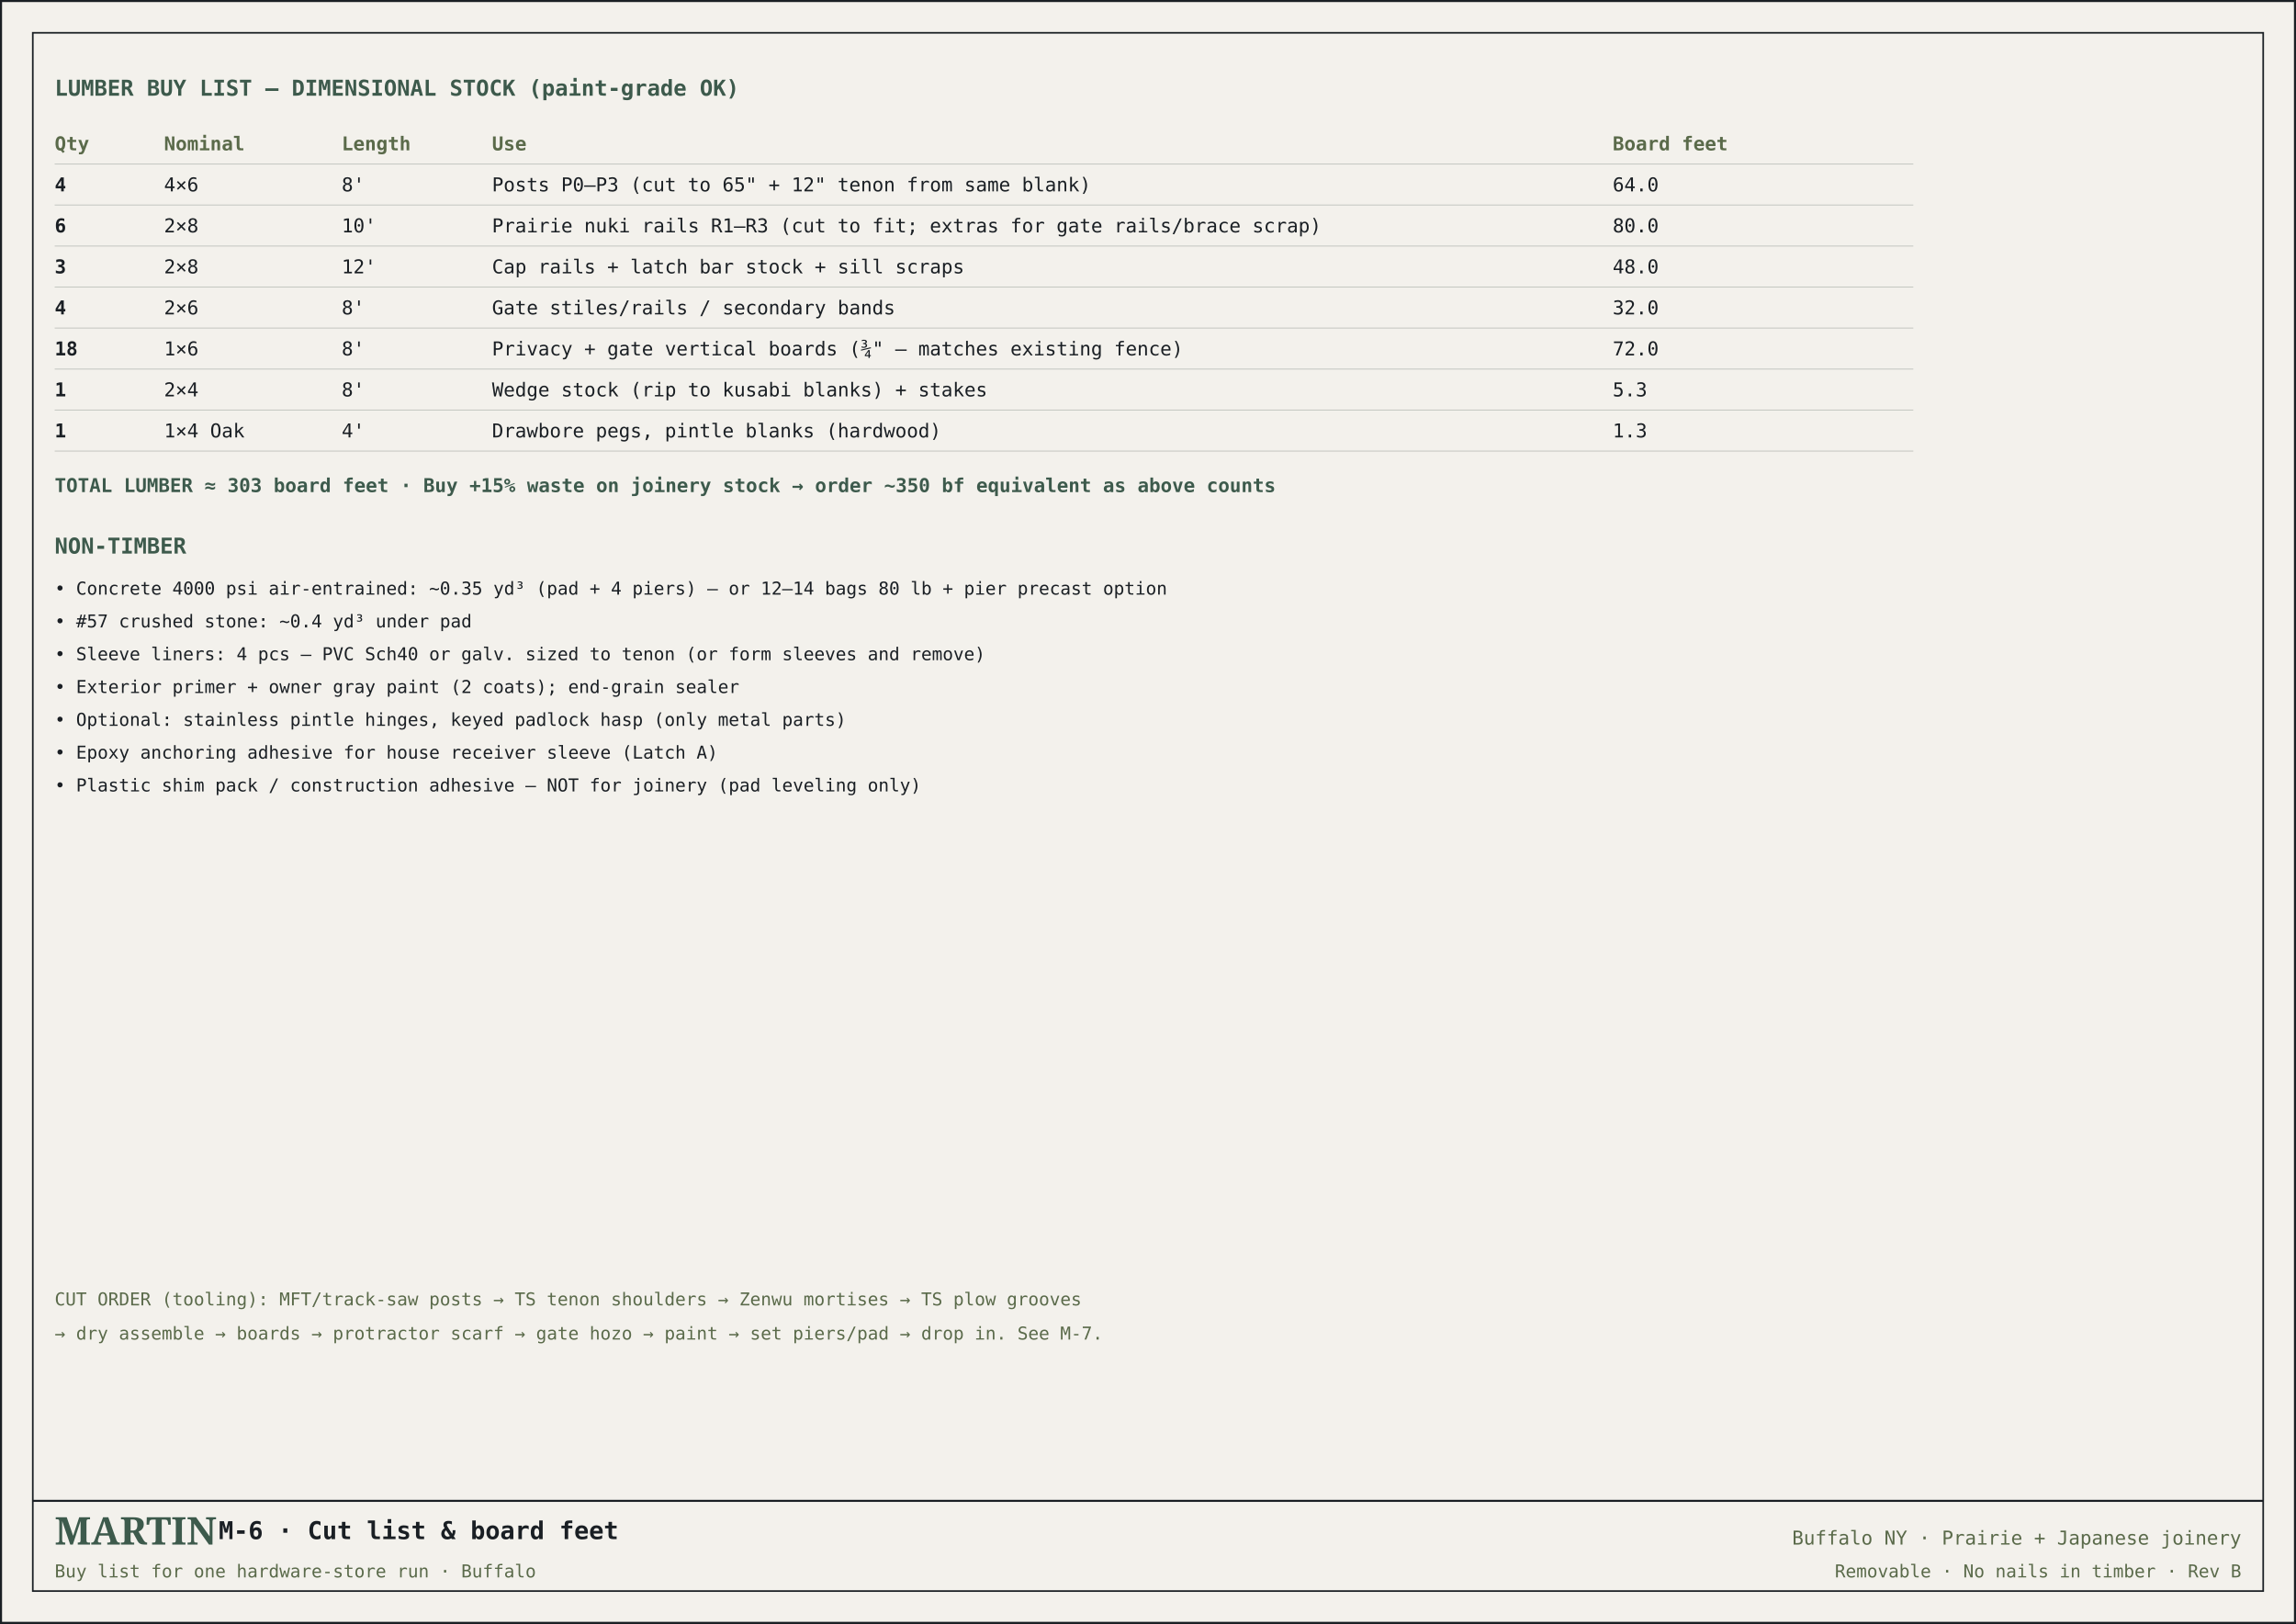
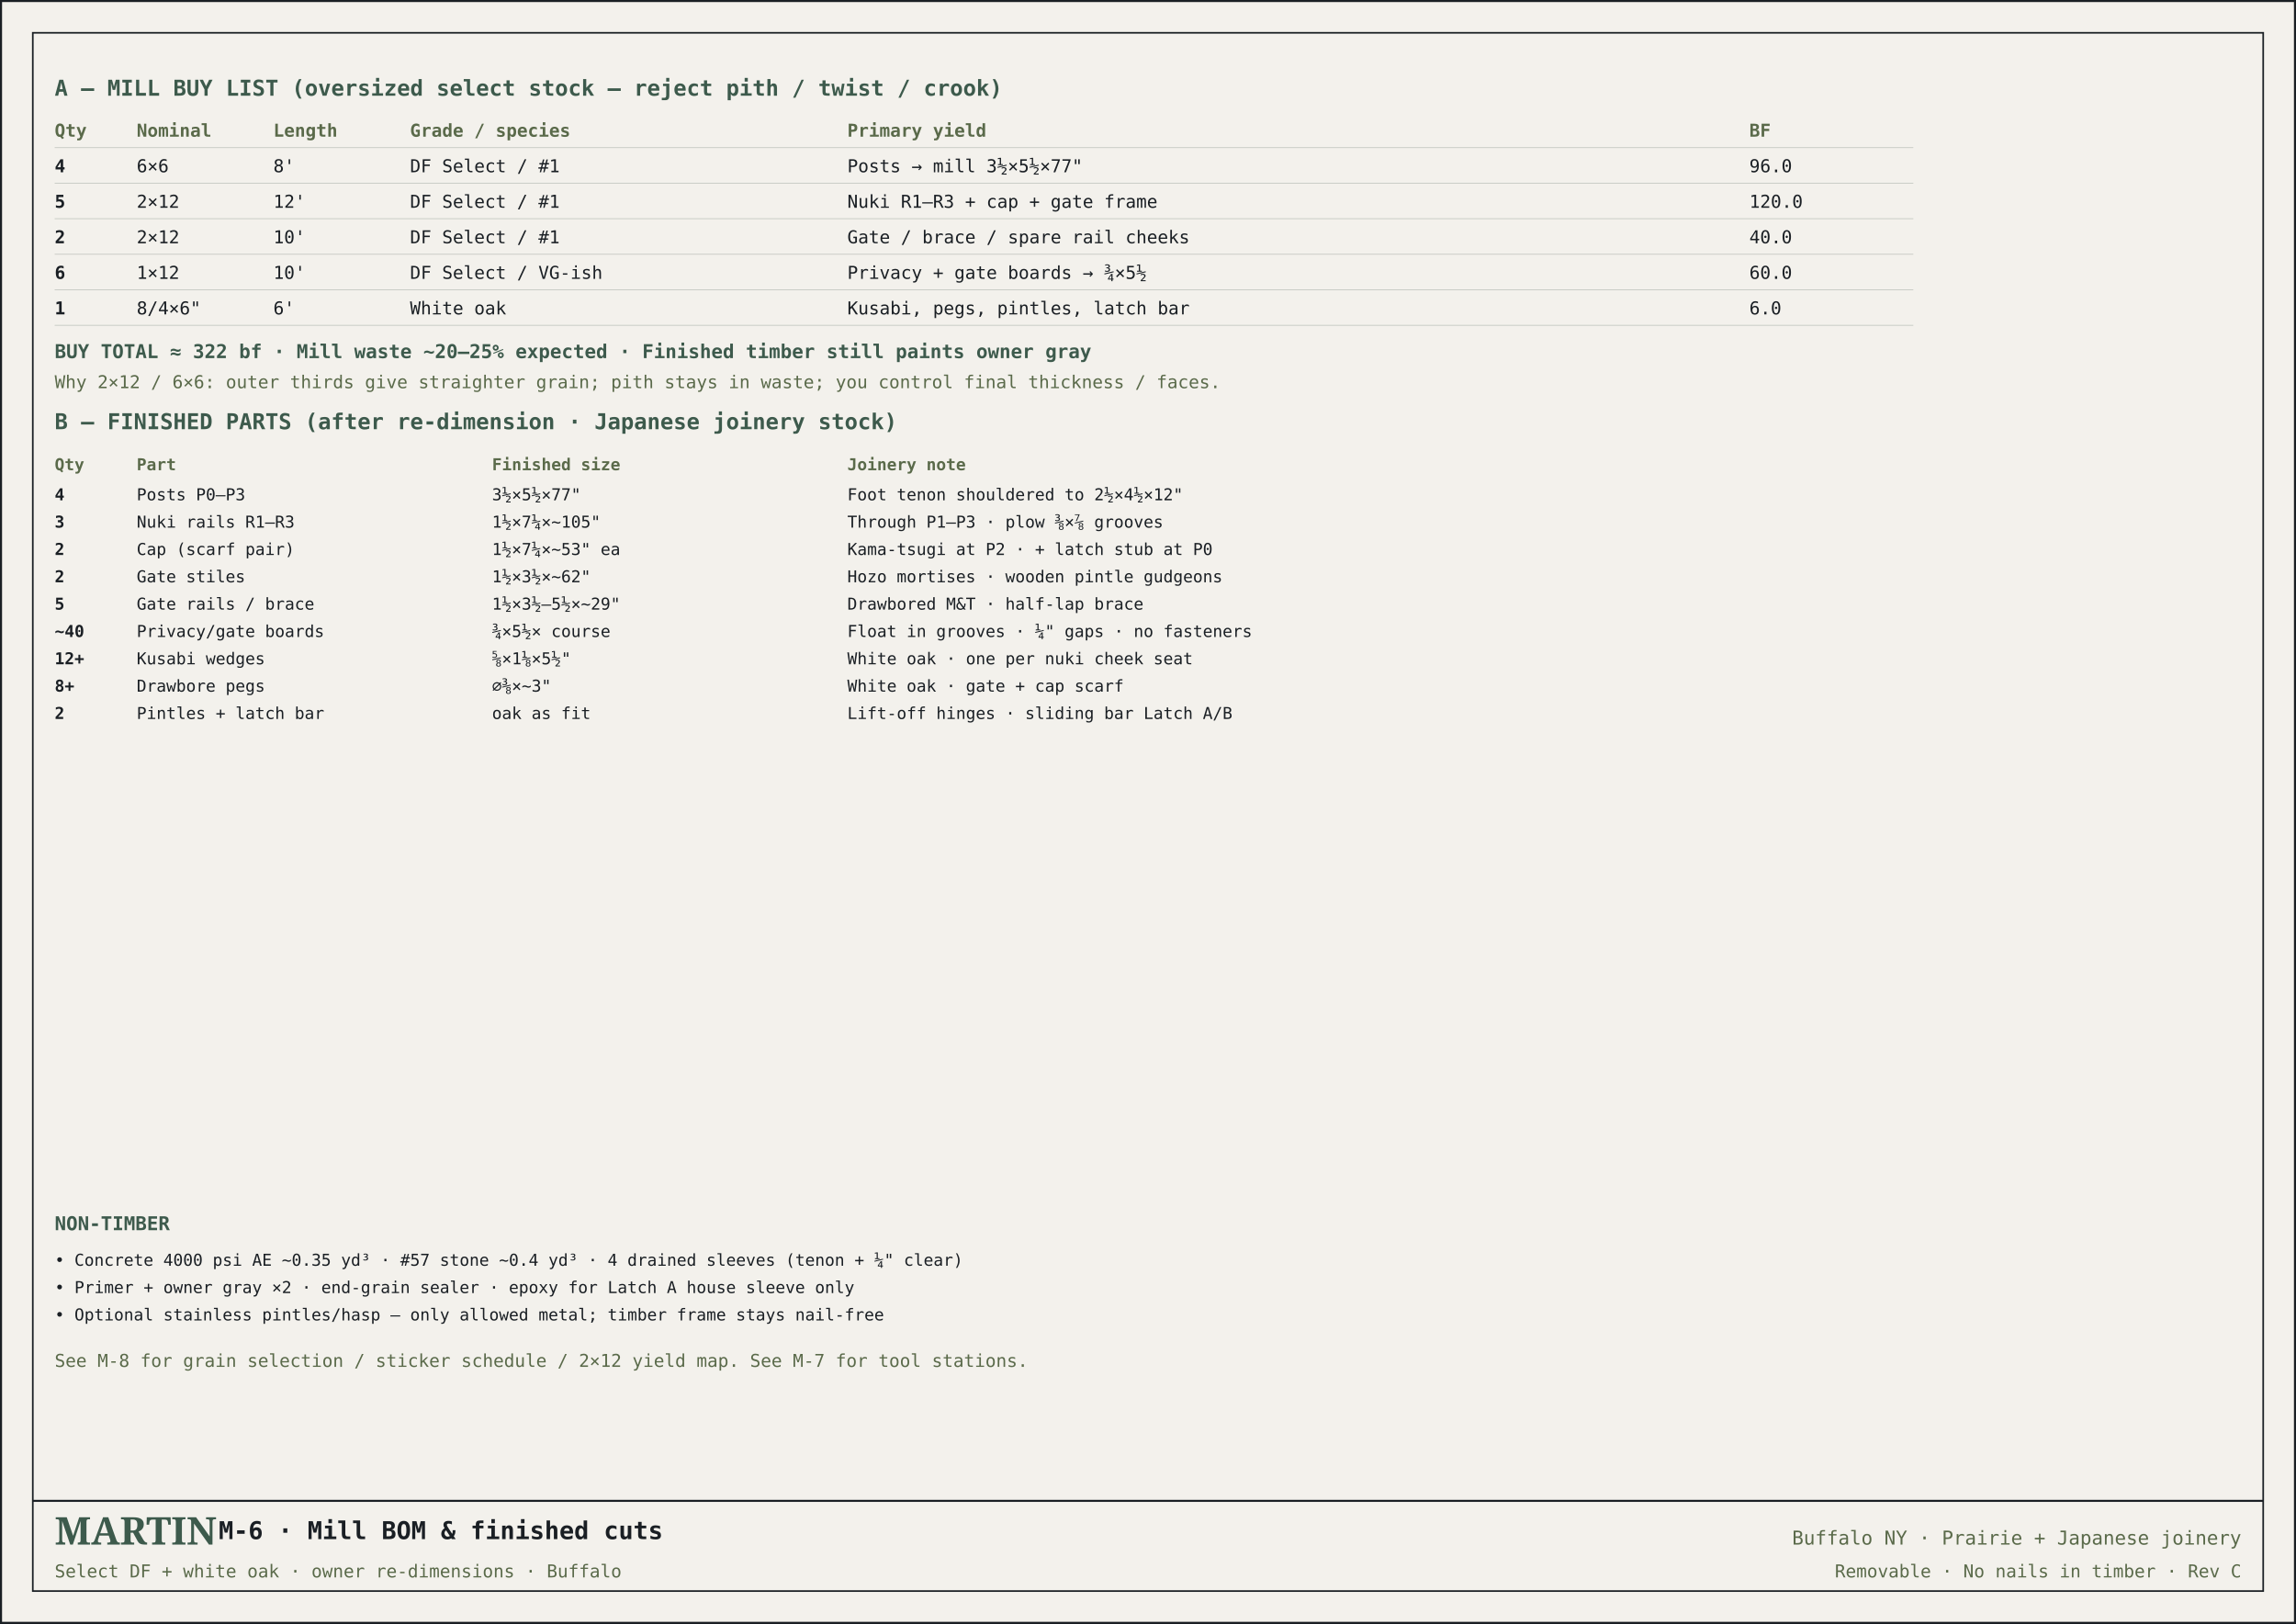
<svg xmlns="http://www.w3.org/2000/svg" width="1680" height="1188" viewBox="0 0 1680 1188">
  <rect x="0.0" y="0.0" width="1680.0" height="1188.0" fill="#f3f1ec" stroke="#1a1f24" stroke-width="3" />
  <rect x="24.0" y="24.0" width="1632.0" height="1140.0" fill="none" stroke="#1a1f24" stroke-width="1.2" />
  <line x1="24.0" y1="1098.0" x2="1656.0" y2="1098.0" stroke="#1a1f24" stroke-width="1.5" />
  <text x="40.0" y="1130.0" font-family="Georgia, serif" font-size="28" fill="#3d5a4c" text-anchor="start" font-weight="600">MARTIN</text>
-   <text x="160.0" y="1126.0" font-family="IBM Plex Mono, Menlo, monospace" font-size="18" fill="#1a1f24" text-anchor="start" font-weight="600">M-6  ·  Cut list &amp; board feet</text>
-   <text x="40.0" y="1154.0" font-family="IBM Plex Mono, Menlo, monospace" font-size="13" fill="#5a6a4a" text-anchor="start">Buy list for one hardware-store run · Buffalo</text>
+   <text x="160.0" y="1126.0" font-family="IBM Plex Mono, Menlo, monospace" font-size="18" fill="#1a1f24" text-anchor="start" font-weight="600">M-6  ·  Mill BOM &amp; finished cuts</text>
+   <text x="40.0" y="1154.0" font-family="IBM Plex Mono, Menlo, monospace" font-size="13" fill="#5a6a4a" text-anchor="start">Select DF + white oak · owner re-dimensions · Buffalo</text>
  <text x="1640.0" y="1130.0" font-family="IBM Plex Mono, Menlo, monospace" font-size="14" fill="#5a6a4a" text-anchor="end">Buffalo NY · Prairie + Japanese joinery</text>
-   <text x="1640.0" y="1154.0" font-family="IBM Plex Mono, Menlo, monospace" font-size="13" fill="#5a6a4a" text-anchor="end">Removable · No nails in timber · Rev B</text>
-   <text x="40.0" y="70.0" font-family="IBM Plex Mono, Menlo, monospace" font-size="16" fill="#3d5a4c" text-anchor="start" font-weight="600">LUMBER BUY LIST — DIMENSIONAL STOCK (paint-grade OK)</text>
-   <text x="40.0" y="110.0" font-family="IBM Plex Mono, Menlo, monospace" font-size="14" fill="#5a6a4a" text-anchor="start" font-weight="600">Qty</text>
-   <text x="120.0" y="110.0" font-family="IBM Plex Mono, Menlo, monospace" font-size="14" fill="#5a6a4a" text-anchor="start" font-weight="600">Nominal</text>
-   <text x="250.0" y="110.0" font-family="IBM Plex Mono, Menlo, monospace" font-size="14" fill="#5a6a4a" text-anchor="start" font-weight="600">Length</text>
-   <text x="360.0" y="110.0" font-family="IBM Plex Mono, Menlo, monospace" font-size="14" fill="#5a6a4a" text-anchor="start" font-weight="600">Use</text>
-   <text x="1180.0" y="110.0" font-family="IBM Plex Mono, Menlo, monospace" font-size="14" fill="#5a6a4a" text-anchor="start" font-weight="600">Board feet</text>
-   <line x1="40.0" y1="120.0" x2="1400.0" y2="120.0" stroke="#c5c8c2" stroke-width="0.7" />
-   <text x="40.0" y="140.0" font-family="IBM Plex Mono, Menlo, monospace" font-size="14" fill="#1a1f24" text-anchor="start" font-weight="600">4</text>
-   <text x="120.0" y="140.0" font-family="IBM Plex Mono, Menlo, monospace" font-size="14" fill="#1a1f24" text-anchor="start">4×6</text>
-   <text x="250.0" y="140.0" font-family="IBM Plex Mono, Menlo, monospace" font-size="14" fill="#1a1f24" text-anchor="start">8'</text>
-   <text x="360.0" y="140.0" font-family="IBM Plex Mono, Menlo, monospace" font-size="14" fill="#1a1f24" text-anchor="start">Posts P0–P3 (cut to 65" + 12" tenon from same blank)</text>
-   <text x="1180.0" y="140.0" font-family="IBM Plex Mono, Menlo, monospace" font-size="14" fill="#1a1f24" text-anchor="start">64.0</text>
-   <line x1="40.0" y1="150.0" x2="1400.0" y2="150.0" stroke="#c5c8c2" stroke-width="0.7" />
-   <text x="40.0" y="170.0" font-family="IBM Plex Mono, Menlo, monospace" font-size="14" fill="#1a1f24" text-anchor="start" font-weight="600">6</text>
-   <text x="120.0" y="170.0" font-family="IBM Plex Mono, Menlo, monospace" font-size="14" fill="#1a1f24" text-anchor="start">2×8</text>
-   <text x="250.0" y="170.0" font-family="IBM Plex Mono, Menlo, monospace" font-size="14" fill="#1a1f24" text-anchor="start">10'</text>
-   <text x="360.0" y="170.0" font-family="IBM Plex Mono, Menlo, monospace" font-size="14" fill="#1a1f24" text-anchor="start">Prairie nuki rails R1–R3 (cut to fit; extras for gate rails/brace scrap)</text>
-   <text x="1180.0" y="170.0" font-family="IBM Plex Mono, Menlo, monospace" font-size="14" fill="#1a1f24" text-anchor="start">80.0</text>
-   <line x1="40.0" y1="180.0" x2="1400.0" y2="180.0" stroke="#c5c8c2" stroke-width="0.7" />
-   <text x="40.0" y="200.0" font-family="IBM Plex Mono, Menlo, monospace" font-size="14" fill="#1a1f24" text-anchor="start" font-weight="600">3</text>
-   <text x="120.0" y="200.0" font-family="IBM Plex Mono, Menlo, monospace" font-size="14" fill="#1a1f24" text-anchor="start">2×8</text>
-   <text x="250.0" y="200.0" font-family="IBM Plex Mono, Menlo, monospace" font-size="14" fill="#1a1f24" text-anchor="start">12'</text>
-   <text x="360.0" y="200.0" font-family="IBM Plex Mono, Menlo, monospace" font-size="14" fill="#1a1f24" text-anchor="start">Cap rails + latch bar stock + sill scraps</text>
-   <text x="1180.0" y="200.0" font-family="IBM Plex Mono, Menlo, monospace" font-size="14" fill="#1a1f24" text-anchor="start">48.0</text>
-   <line x1="40.0" y1="210.0" x2="1400.0" y2="210.0" stroke="#c5c8c2" stroke-width="0.7" />
-   <text x="40.0" y="230.0" font-family="IBM Plex Mono, Menlo, monospace" font-size="14" fill="#1a1f24" text-anchor="start" font-weight="600">4</text>
-   <text x="120.0" y="230.0" font-family="IBM Plex Mono, Menlo, monospace" font-size="14" fill="#1a1f24" text-anchor="start">2×6</text>
-   <text x="250.0" y="230.0" font-family="IBM Plex Mono, Menlo, monospace" font-size="14" fill="#1a1f24" text-anchor="start">8'</text>
-   <text x="360.0" y="230.0" font-family="IBM Plex Mono, Menlo, monospace" font-size="14" fill="#1a1f24" text-anchor="start">Gate stiles/rails / secondary bands</text>
-   <text x="1180.0" y="230.0" font-family="IBM Plex Mono, Menlo, monospace" font-size="14" fill="#1a1f24" text-anchor="start">32.0</text>
-   <line x1="40.0" y1="240.0" x2="1400.0" y2="240.0" stroke="#c5c8c2" stroke-width="0.7" />
-   <text x="40.0" y="260.0" font-family="IBM Plex Mono, Menlo, monospace" font-size="14" fill="#1a1f24" text-anchor="start" font-weight="600">18</text>
-   <text x="120.0" y="260.0" font-family="IBM Plex Mono, Menlo, monospace" font-size="14" fill="#1a1f24" text-anchor="start">1×6</text>
-   <text x="250.0" y="260.0" font-family="IBM Plex Mono, Menlo, monospace" font-size="14" fill="#1a1f24" text-anchor="start">8'</text>
-   <text x="360.0" y="260.0" font-family="IBM Plex Mono, Menlo, monospace" font-size="14" fill="#1a1f24" text-anchor="start">Privacy + gate vertical boards (¾" — matches existing fence)</text>
-   <text x="1180.0" y="260.0" font-family="IBM Plex Mono, Menlo, monospace" font-size="14" fill="#1a1f24" text-anchor="start">72.0</text>
-   <line x1="40.0" y1="270.0" x2="1400.0" y2="270.0" stroke="#c5c8c2" stroke-width="0.7" />
-   <text x="40.0" y="290.0" font-family="IBM Plex Mono, Menlo, monospace" font-size="14" fill="#1a1f24" text-anchor="start" font-weight="600">1</text>
-   <text x="120.0" y="290.0" font-family="IBM Plex Mono, Menlo, monospace" font-size="14" fill="#1a1f24" text-anchor="start">2×4</text>
-   <text x="250.0" y="290.0" font-family="IBM Plex Mono, Menlo, monospace" font-size="14" fill="#1a1f24" text-anchor="start">8'</text>
-   <text x="360.0" y="290.0" font-family="IBM Plex Mono, Menlo, monospace" font-size="14" fill="#1a1f24" text-anchor="start">Wedge stock (rip to kusabi blanks) + stakes</text>
-   <text x="1180.0" y="290.0" font-family="IBM Plex Mono, Menlo, monospace" font-size="14" fill="#1a1f24" text-anchor="start">5.3</text>
-   <line x1="40.0" y1="300.0" x2="1400.0" y2="300.0" stroke="#c5c8c2" stroke-width="0.7" />
-   <text x="40.0" y="320.0" font-family="IBM Plex Mono, Menlo, monospace" font-size="14" fill="#1a1f24" text-anchor="start" font-weight="600">1</text>
-   <text x="120.0" y="320.0" font-family="IBM Plex Mono, Menlo, monospace" font-size="14" fill="#1a1f24" text-anchor="start">1×4 Oak</text>
-   <text x="250.0" y="320.0" font-family="IBM Plex Mono, Menlo, monospace" font-size="14" fill="#1a1f24" text-anchor="start">4'</text>
-   <text x="360.0" y="320.0" font-family="IBM Plex Mono, Menlo, monospace" font-size="14" fill="#1a1f24" text-anchor="start">Drawbore pegs, pintle blanks (hardwood)</text>
-   <text x="1180.0" y="320.0" font-family="IBM Plex Mono, Menlo, monospace" font-size="14" fill="#1a1f24" text-anchor="start">1.3</text>
-   <line x1="40.0" y1="330.0" x2="1400.0" y2="330.0" stroke="#c5c8c2" stroke-width="0.7" />
-   <text x="40.0" y="360.0" font-family="IBM Plex Mono, Menlo, monospace" font-size="14" fill="#3d5a4c" text-anchor="start" font-weight="600">TOTAL LUMBER ≈ 303 board feet  ·  Buy +15% waste on joinery stock → order ~350 bf equivalent as above counts</text>
-   <text x="40.0" y="405.0" font-family="IBM Plex Mono, Menlo, monospace" font-size="16" fill="#3d5a4c" text-anchor="start" font-weight="600">NON-TIMBER</text>
-   <text x="40.0" y="435.0" font-family="IBM Plex Mono, Menlo, monospace" font-size="13" fill="#1a1f24" text-anchor="start">•  Concrete 4000 psi air-entrained: ~0.35 yd³ (pad + 4 piers) — or 12–14 bags 80 lb + pier precast option</text>
-   <text x="40.0" y="459.0" font-family="IBM Plex Mono, Menlo, monospace" font-size="13" fill="#1a1f24" text-anchor="start">•  #57 crushed stone: ~0.4 yd³ under pad</text>
-   <text x="40.0" y="483.0" font-family="IBM Plex Mono, Menlo, monospace" font-size="13" fill="#1a1f24" text-anchor="start">•  Sleeve liners: 4 pcs — PVC Sch40 or galv. sized to tenon (or form sleeves and remove)</text>
-   <text x="40.0" y="507.0" font-family="IBM Plex Mono, Menlo, monospace" font-size="13" fill="#1a1f24" text-anchor="start">•  Exterior primer + owner gray paint (2 coats); end-grain sealer</text>
-   <text x="40.0" y="531.0" font-family="IBM Plex Mono, Menlo, monospace" font-size="13" fill="#1a1f24" text-anchor="start">•  Optional: stainless pintle hinges, keyed padlock hasp (only metal parts)</text>
-   <text x="40.0" y="555.0" font-family="IBM Plex Mono, Menlo, monospace" font-size="13" fill="#1a1f24" text-anchor="start">•  Epoxy anchoring adhesive for house receiver sleeve (Latch A)</text>
-   <text x="40.0" y="579.0" font-family="IBM Plex Mono, Menlo, monospace" font-size="13" fill="#1a1f24" text-anchor="start">•  Plastic shim pack / construction adhesive — NOT for joinery (pad leveling only)</text>
-   <text x="40.0" y="955.0" font-family="IBM Plex Mono, Menlo, monospace" font-size="13" fill="#5a6a4a" text-anchor="start">CUT ORDER (tooling): MFT/track-saw posts → TS tenon shoulders → Zenwu mortises → TS plow grooves</text>
-   <text x="40.0" y="980.0" font-family="IBM Plex Mono, Menlo, monospace" font-size="13" fill="#5a6a4a" text-anchor="start">→ dry assemble → boards → protractor scarf → gate hozo → paint → set piers/pad → drop in. See M-7.</text>
+   <text x="1640.0" y="1154.0" font-family="IBM Plex Mono, Menlo, monospace" font-size="13" fill="#5a6a4a" text-anchor="end">Removable · No nails in timber · Rev C</text>
+   <text x="40.0" y="70.0" font-family="IBM Plex Mono, Menlo, monospace" font-size="16" fill="#3d5a4c" text-anchor="start" font-weight="600">A — MILL BUY LIST (oversized select stock — reject pith / twist / crook)</text>
+   <text x="40.0" y="100.0" font-family="IBM Plex Mono, Menlo, monospace" font-size="13" fill="#5a6a4a" text-anchor="start" font-weight="600">Qty</text>
+   <text x="100.0" y="100.0" font-family="IBM Plex Mono, Menlo, monospace" font-size="13" fill="#5a6a4a" text-anchor="start" font-weight="600">Nominal</text>
+   <text x="200.0" y="100.0" font-family="IBM Plex Mono, Menlo, monospace" font-size="13" fill="#5a6a4a" text-anchor="start" font-weight="600">Length</text>
+   <text x="300.0" y="100.0" font-family="IBM Plex Mono, Menlo, monospace" font-size="13" fill="#5a6a4a" text-anchor="start" font-weight="600">Grade / species</text>
+   <text x="620.0" y="100.0" font-family="IBM Plex Mono, Menlo, monospace" font-size="13" fill="#5a6a4a" text-anchor="start" font-weight="600">Primary yield</text>
+   <text x="1280.0" y="100.0" font-family="IBM Plex Mono, Menlo, monospace" font-size="13" fill="#5a6a4a" text-anchor="start" font-weight="600">BF</text>
+   <line x1="40.0" y1="108.0" x2="1400.0" y2="108.0" stroke="#c5c8c2" stroke-width="0.6" />
+   <text x="40.0" y="126.0" font-family="IBM Plex Mono, Menlo, monospace" font-size="13" fill="#1a1f24" text-anchor="start" font-weight="600">4</text>
+   <text x="100.0" y="126.0" font-family="IBM Plex Mono, Menlo, monospace" font-size="13" fill="#1a1f24" text-anchor="start">6×6</text>
+   <text x="200.0" y="126.0" font-family="IBM Plex Mono, Menlo, monospace" font-size="13" fill="#1a1f24" text-anchor="start">8'</text>
+   <text x="300.0" y="126.0" font-family="IBM Plex Mono, Menlo, monospace" font-size="13" fill="#1a1f24" text-anchor="start">DF Select / #1</text>
+   <text x="620.0" y="126.0" font-family="IBM Plex Mono, Menlo, monospace" font-size="13" fill="#1a1f24" text-anchor="start">Posts → mill 3½×5½×77"</text>
+   <text x="1280.0" y="126.0" font-family="IBM Plex Mono, Menlo, monospace" font-size="13" fill="#1a1f24" text-anchor="start">96.0</text>
+   <line x1="40.0" y1="134.0" x2="1400.0" y2="134.0" stroke="#c5c8c2" stroke-width="0.6" />
+   <text x="40.0" y="152.0" font-family="IBM Plex Mono, Menlo, monospace" font-size="13" fill="#1a1f24" text-anchor="start" font-weight="600">5</text>
+   <text x="100.0" y="152.0" font-family="IBM Plex Mono, Menlo, monospace" font-size="13" fill="#1a1f24" text-anchor="start">2×12</text>
+   <text x="200.0" y="152.0" font-family="IBM Plex Mono, Menlo, monospace" font-size="13" fill="#1a1f24" text-anchor="start">12'</text>
+   <text x="300.0" y="152.0" font-family="IBM Plex Mono, Menlo, monospace" font-size="13" fill="#1a1f24" text-anchor="start">DF Select / #1</text>
+   <text x="620.0" y="152.0" font-family="IBM Plex Mono, Menlo, monospace" font-size="13" fill="#1a1f24" text-anchor="start">Nuki R1–R3 + cap + gate frame</text>
+   <text x="1280.0" y="152.0" font-family="IBM Plex Mono, Menlo, monospace" font-size="13" fill="#1a1f24" text-anchor="start">120.0</text>
+   <line x1="40.0" y1="160.0" x2="1400.0" y2="160.0" stroke="#c5c8c2" stroke-width="0.6" />
+   <text x="40.0" y="178.0" font-family="IBM Plex Mono, Menlo, monospace" font-size="13" fill="#1a1f24" text-anchor="start" font-weight="600">2</text>
+   <text x="100.0" y="178.0" font-family="IBM Plex Mono, Menlo, monospace" font-size="13" fill="#1a1f24" text-anchor="start">2×12</text>
+   <text x="200.0" y="178.0" font-family="IBM Plex Mono, Menlo, monospace" font-size="13" fill="#1a1f24" text-anchor="start">10'</text>
+   <text x="300.0" y="178.0" font-family="IBM Plex Mono, Menlo, monospace" font-size="13" fill="#1a1f24" text-anchor="start">DF Select / #1</text>
+   <text x="620.0" y="178.0" font-family="IBM Plex Mono, Menlo, monospace" font-size="13" fill="#1a1f24" text-anchor="start">Gate / brace / spare rail cheeks</text>
+   <text x="1280.0" y="178.0" font-family="IBM Plex Mono, Menlo, monospace" font-size="13" fill="#1a1f24" text-anchor="start">40.0</text>
+   <line x1="40.0" y1="186.0" x2="1400.0" y2="186.0" stroke="#c5c8c2" stroke-width="0.6" />
+   <text x="40.0" y="204.0" font-family="IBM Plex Mono, Menlo, monospace" font-size="13" fill="#1a1f24" text-anchor="start" font-weight="600">6</text>
+   <text x="100.0" y="204.0" font-family="IBM Plex Mono, Menlo, monospace" font-size="13" fill="#1a1f24" text-anchor="start">1×12</text>
+   <text x="200.0" y="204.0" font-family="IBM Plex Mono, Menlo, monospace" font-size="13" fill="#1a1f24" text-anchor="start">10'</text>
+   <text x="300.0" y="204.0" font-family="IBM Plex Mono, Menlo, monospace" font-size="13" fill="#1a1f24" text-anchor="start">DF Select / VG-ish</text>
+   <text x="620.0" y="204.0" font-family="IBM Plex Mono, Menlo, monospace" font-size="13" fill="#1a1f24" text-anchor="start">Privacy + gate boards → ¾×5½</text>
+   <text x="1280.0" y="204.0" font-family="IBM Plex Mono, Menlo, monospace" font-size="13" fill="#1a1f24" text-anchor="start">60.0</text>
+   <line x1="40.0" y1="212.0" x2="1400.0" y2="212.0" stroke="#c5c8c2" stroke-width="0.6" />
+   <text x="40.0" y="230.0" font-family="IBM Plex Mono, Menlo, monospace" font-size="13" fill="#1a1f24" text-anchor="start" font-weight="600">1</text>
+   <text x="100.0" y="230.0" font-family="IBM Plex Mono, Menlo, monospace" font-size="13" fill="#1a1f24" text-anchor="start">8/4×6"</text>
+   <text x="200.0" y="230.0" font-family="IBM Plex Mono, Menlo, monospace" font-size="13" fill="#1a1f24" text-anchor="start">6'</text>
+   <text x="300.0" y="230.0" font-family="IBM Plex Mono, Menlo, monospace" font-size="13" fill="#1a1f24" text-anchor="start">White oak</text>
+   <text x="620.0" y="230.0" font-family="IBM Plex Mono, Menlo, monospace" font-size="13" fill="#1a1f24" text-anchor="start">Kusabi, pegs, pintles, latch bar</text>
+   <text x="1280.0" y="230.0" font-family="IBM Plex Mono, Menlo, monospace" font-size="13" fill="#1a1f24" text-anchor="start">6.0</text>
+   <line x1="40.0" y1="238.0" x2="1400.0" y2="238.0" stroke="#c5c8c2" stroke-width="0.6" />
+   <text x="40.0" y="262.0" font-family="IBM Plex Mono, Menlo, monospace" font-size="14" fill="#3d5a4c" text-anchor="start" font-weight="600">BUY TOTAL ≈ 322 bf  ·  Mill waste ~20–25% expected  ·  Finished timber still paints owner gray</text>
+   <text x="40.0" y="284.0" font-family="IBM Plex Mono, Menlo, monospace" font-size="13" fill="#5a6a4a" text-anchor="start">Why 2×12 / 6×6: outer thirds give straighter grain; pith stays in waste; you control final thickness / faces.</text>
+   <text x="40.0" y="314.0" font-family="IBM Plex Mono, Menlo, monospace" font-size="16" fill="#3d5a4c" text-anchor="start" font-weight="600">B — FINISHED PARTS (after re-dimension · Japanese joinery stock)</text>
+   <text x="40.0" y="344.0" font-family="IBM Plex Mono, Menlo, monospace" font-size="12" fill="#5a6a4a" text-anchor="start" font-weight="600">Qty</text>
+   <text x="100.0" y="344.0" font-family="IBM Plex Mono, Menlo, monospace" font-size="12" fill="#5a6a4a" text-anchor="start" font-weight="600">Part</text>
+   <text x="360.0" y="344.0" font-family="IBM Plex Mono, Menlo, monospace" font-size="12" fill="#5a6a4a" text-anchor="start" font-weight="600">Finished size</text>
+   <text x="620.0" y="344.0" font-family="IBM Plex Mono, Menlo, monospace" font-size="12" fill="#5a6a4a" text-anchor="start" font-weight="600">Joinery note</text>
+   <text x="40.0" y="366.0" font-family="IBM Plex Mono, Menlo, monospace" font-size="12" fill="#1a1f24" text-anchor="start" font-weight="600">4</text>
+   <text x="100.0" y="366.0" font-family="IBM Plex Mono, Menlo, monospace" font-size="12" fill="#1a1f24" text-anchor="start">Posts P0–P3</text>
+   <text x="360.0" y="366.0" font-family="IBM Plex Mono, Menlo, monospace" font-size="12" fill="#1a1f24" text-anchor="start">3½×5½×77"</text>
+   <text x="620.0" y="366.0" font-family="IBM Plex Mono, Menlo, monospace" font-size="12" fill="#1a1f24" text-anchor="start">Foot tenon shouldered to 2½×4½×12"</text>
+   <text x="40.0" y="386.0" font-family="IBM Plex Mono, Menlo, monospace" font-size="12" fill="#1a1f24" text-anchor="start" font-weight="600">3</text>
+   <text x="100.0" y="386.0" font-family="IBM Plex Mono, Menlo, monospace" font-size="12" fill="#1a1f24" text-anchor="start">Nuki rails R1–R3</text>
+   <text x="360.0" y="386.0" font-family="IBM Plex Mono, Menlo, monospace" font-size="12" fill="#1a1f24" text-anchor="start">1½×7¼×~105"</text>
+   <text x="620.0" y="386.0" font-family="IBM Plex Mono, Menlo, monospace" font-size="12" fill="#1a1f24" text-anchor="start">Through P1–P3 · plow ⅜×⅞ grooves</text>
+   <text x="40.0" y="406.0" font-family="IBM Plex Mono, Menlo, monospace" font-size="12" fill="#1a1f24" text-anchor="start" font-weight="600">2</text>
+   <text x="100.0" y="406.0" font-family="IBM Plex Mono, Menlo, monospace" font-size="12" fill="#1a1f24" text-anchor="start">Cap (scarf pair)</text>
+   <text x="360.0" y="406.0" font-family="IBM Plex Mono, Menlo, monospace" font-size="12" fill="#1a1f24" text-anchor="start">1½×7¼×~53" ea</text>
+   <text x="620.0" y="406.0" font-family="IBM Plex Mono, Menlo, monospace" font-size="12" fill="#1a1f24" text-anchor="start">Kama-tsugi at P2 · + latch stub at P0</text>
+   <text x="40.0" y="426.0" font-family="IBM Plex Mono, Menlo, monospace" font-size="12" fill="#1a1f24" text-anchor="start" font-weight="600">2</text>
+   <text x="100.0" y="426.0" font-family="IBM Plex Mono, Menlo, monospace" font-size="12" fill="#1a1f24" text-anchor="start">Gate stiles</text>
+   <text x="360.0" y="426.0" font-family="IBM Plex Mono, Menlo, monospace" font-size="12" fill="#1a1f24" text-anchor="start">1½×3½×~62"</text>
+   <text x="620.0" y="426.0" font-family="IBM Plex Mono, Menlo, monospace" font-size="12" fill="#1a1f24" text-anchor="start">Hozo mortises · wooden pintle gudgeons</text>
+   <text x="40.0" y="446.0" font-family="IBM Plex Mono, Menlo, monospace" font-size="12" fill="#1a1f24" text-anchor="start" font-weight="600">5</text>
+   <text x="100.0" y="446.0" font-family="IBM Plex Mono, Menlo, monospace" font-size="12" fill="#1a1f24" text-anchor="start">Gate rails / brace</text>
+   <text x="360.0" y="446.0" font-family="IBM Plex Mono, Menlo, monospace" font-size="12" fill="#1a1f24" text-anchor="start">1½×3½–5½×~29"</text>
+   <text x="620.0" y="446.0" font-family="IBM Plex Mono, Menlo, monospace" font-size="12" fill="#1a1f24" text-anchor="start">Drawbored M&amp;T · half-lap brace</text>
+   <text x="40.0" y="466.0" font-family="IBM Plex Mono, Menlo, monospace" font-size="12" fill="#1a1f24" text-anchor="start" font-weight="600">~40</text>
+   <text x="100.0" y="466.0" font-family="IBM Plex Mono, Menlo, monospace" font-size="12" fill="#1a1f24" text-anchor="start">Privacy/gate boards</text>
+   <text x="360.0" y="466.0" font-family="IBM Plex Mono, Menlo, monospace" font-size="12" fill="#1a1f24" text-anchor="start">¾×5½× course</text>
+   <text x="620.0" y="466.0" font-family="IBM Plex Mono, Menlo, monospace" font-size="12" fill="#1a1f24" text-anchor="start">Float in grooves · ¼" gaps · no fasteners</text>
+   <text x="40.0" y="486.0" font-family="IBM Plex Mono, Menlo, monospace" font-size="12" fill="#1a1f24" text-anchor="start" font-weight="600">12+</text>
+   <text x="100.0" y="486.0" font-family="IBM Plex Mono, Menlo, monospace" font-size="12" fill="#1a1f24" text-anchor="start">Kusabi wedges</text>
+   <text x="360.0" y="486.0" font-family="IBM Plex Mono, Menlo, monospace" font-size="12" fill="#1a1f24" text-anchor="start">⅝×1⅛×5½"</text>
+   <text x="620.0" y="486.0" font-family="IBM Plex Mono, Menlo, monospace" font-size="12" fill="#1a1f24" text-anchor="start">White oak · one per nuki cheek seat</text>
+   <text x="40.0" y="506.0" font-family="IBM Plex Mono, Menlo, monospace" font-size="12" fill="#1a1f24" text-anchor="start" font-weight="600">8+</text>
+   <text x="100.0" y="506.0" font-family="IBM Plex Mono, Menlo, monospace" font-size="12" fill="#1a1f24" text-anchor="start">Drawbore pegs</text>
+   <text x="360.0" y="506.0" font-family="IBM Plex Mono, Menlo, monospace" font-size="12" fill="#1a1f24" text-anchor="start">⌀⅜×~3"</text>
+   <text x="620.0" y="506.0" font-family="IBM Plex Mono, Menlo, monospace" font-size="12" fill="#1a1f24" text-anchor="start">White oak · gate + cap scarf</text>
+   <text x="40.0" y="526.0" font-family="IBM Plex Mono, Menlo, monospace" font-size="12" fill="#1a1f24" text-anchor="start" font-weight="600">2</text>
+   <text x="100.0" y="526.0" font-family="IBM Plex Mono, Menlo, monospace" font-size="12" fill="#1a1f24" text-anchor="start">Pintles + latch bar</text>
+   <text x="360.0" y="526.0" font-family="IBM Plex Mono, Menlo, monospace" font-size="12" fill="#1a1f24" text-anchor="start">oak as fit</text>
+   <text x="620.0" y="526.0" font-family="IBM Plex Mono, Menlo, monospace" font-size="12" fill="#1a1f24" text-anchor="start">Lift-off hinges · sliding bar Latch A/B</text>
+   <text x="40.0" y="900.0" font-family="IBM Plex Mono, Menlo, monospace" font-size="14" fill="#3d5a4c" text-anchor="start" font-weight="600">NON-TIMBER</text>
+   <text x="40.0" y="926.0" font-family="IBM Plex Mono, Menlo, monospace" font-size="12" fill="#1a1f24" text-anchor="start">•  Concrete 4000 psi AE ~0.35 yd³ · #57 stone ~0.4 yd³ · 4 drained sleeves (tenon + ¼" clear)</text>
+   <text x="40.0" y="946.0" font-family="IBM Plex Mono, Menlo, monospace" font-size="12" fill="#1a1f24" text-anchor="start">•  Primer + owner gray ×2 · end-grain sealer · epoxy for Latch A house sleeve only</text>
+   <text x="40.0" y="966.0" font-family="IBM Plex Mono, Menlo, monospace" font-size="12" fill="#1a1f24" text-anchor="start">•  Optional stainless pintles/hasp — only allowed metal; timber frame stays nail-free</text>
+   <text x="40.0" y="1000.0" font-family="IBM Plex Mono, Menlo, monospace" font-size="13" fill="#5a6a4a" text-anchor="start">See M-8 for grain selection / sticker schedule / 2×12 yield map. See M-7 for tool stations.</text>
</svg>
